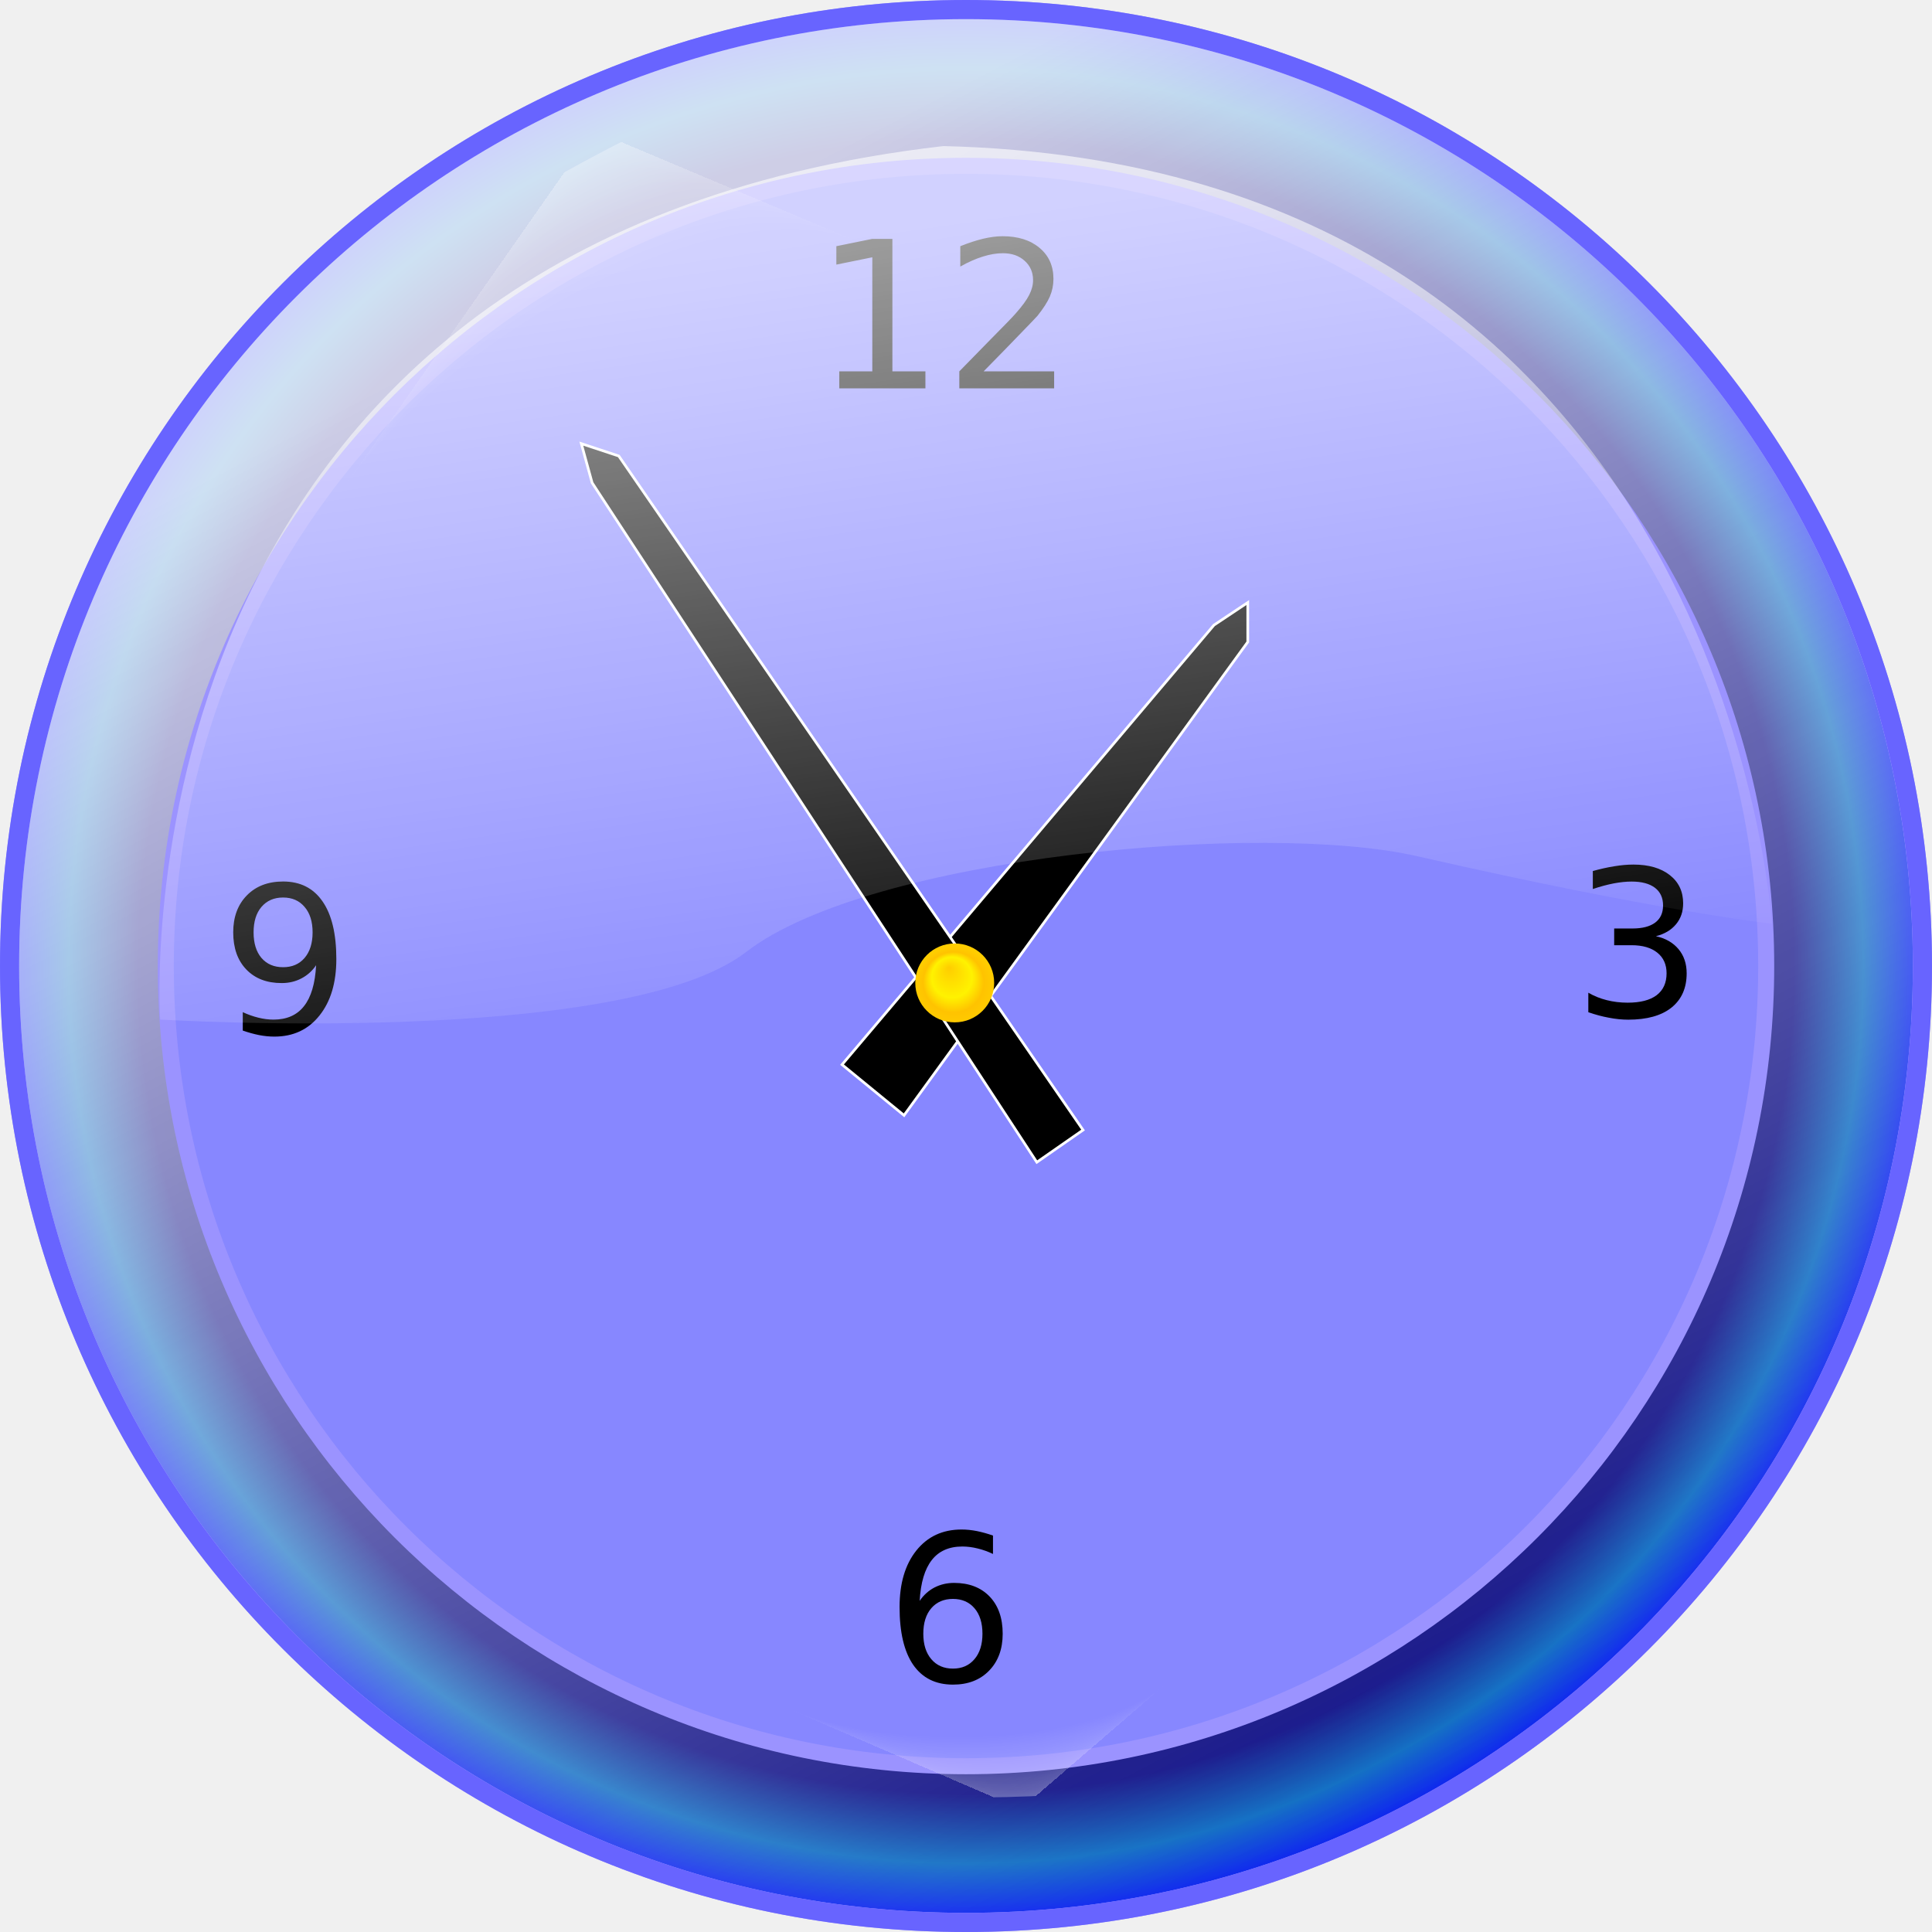
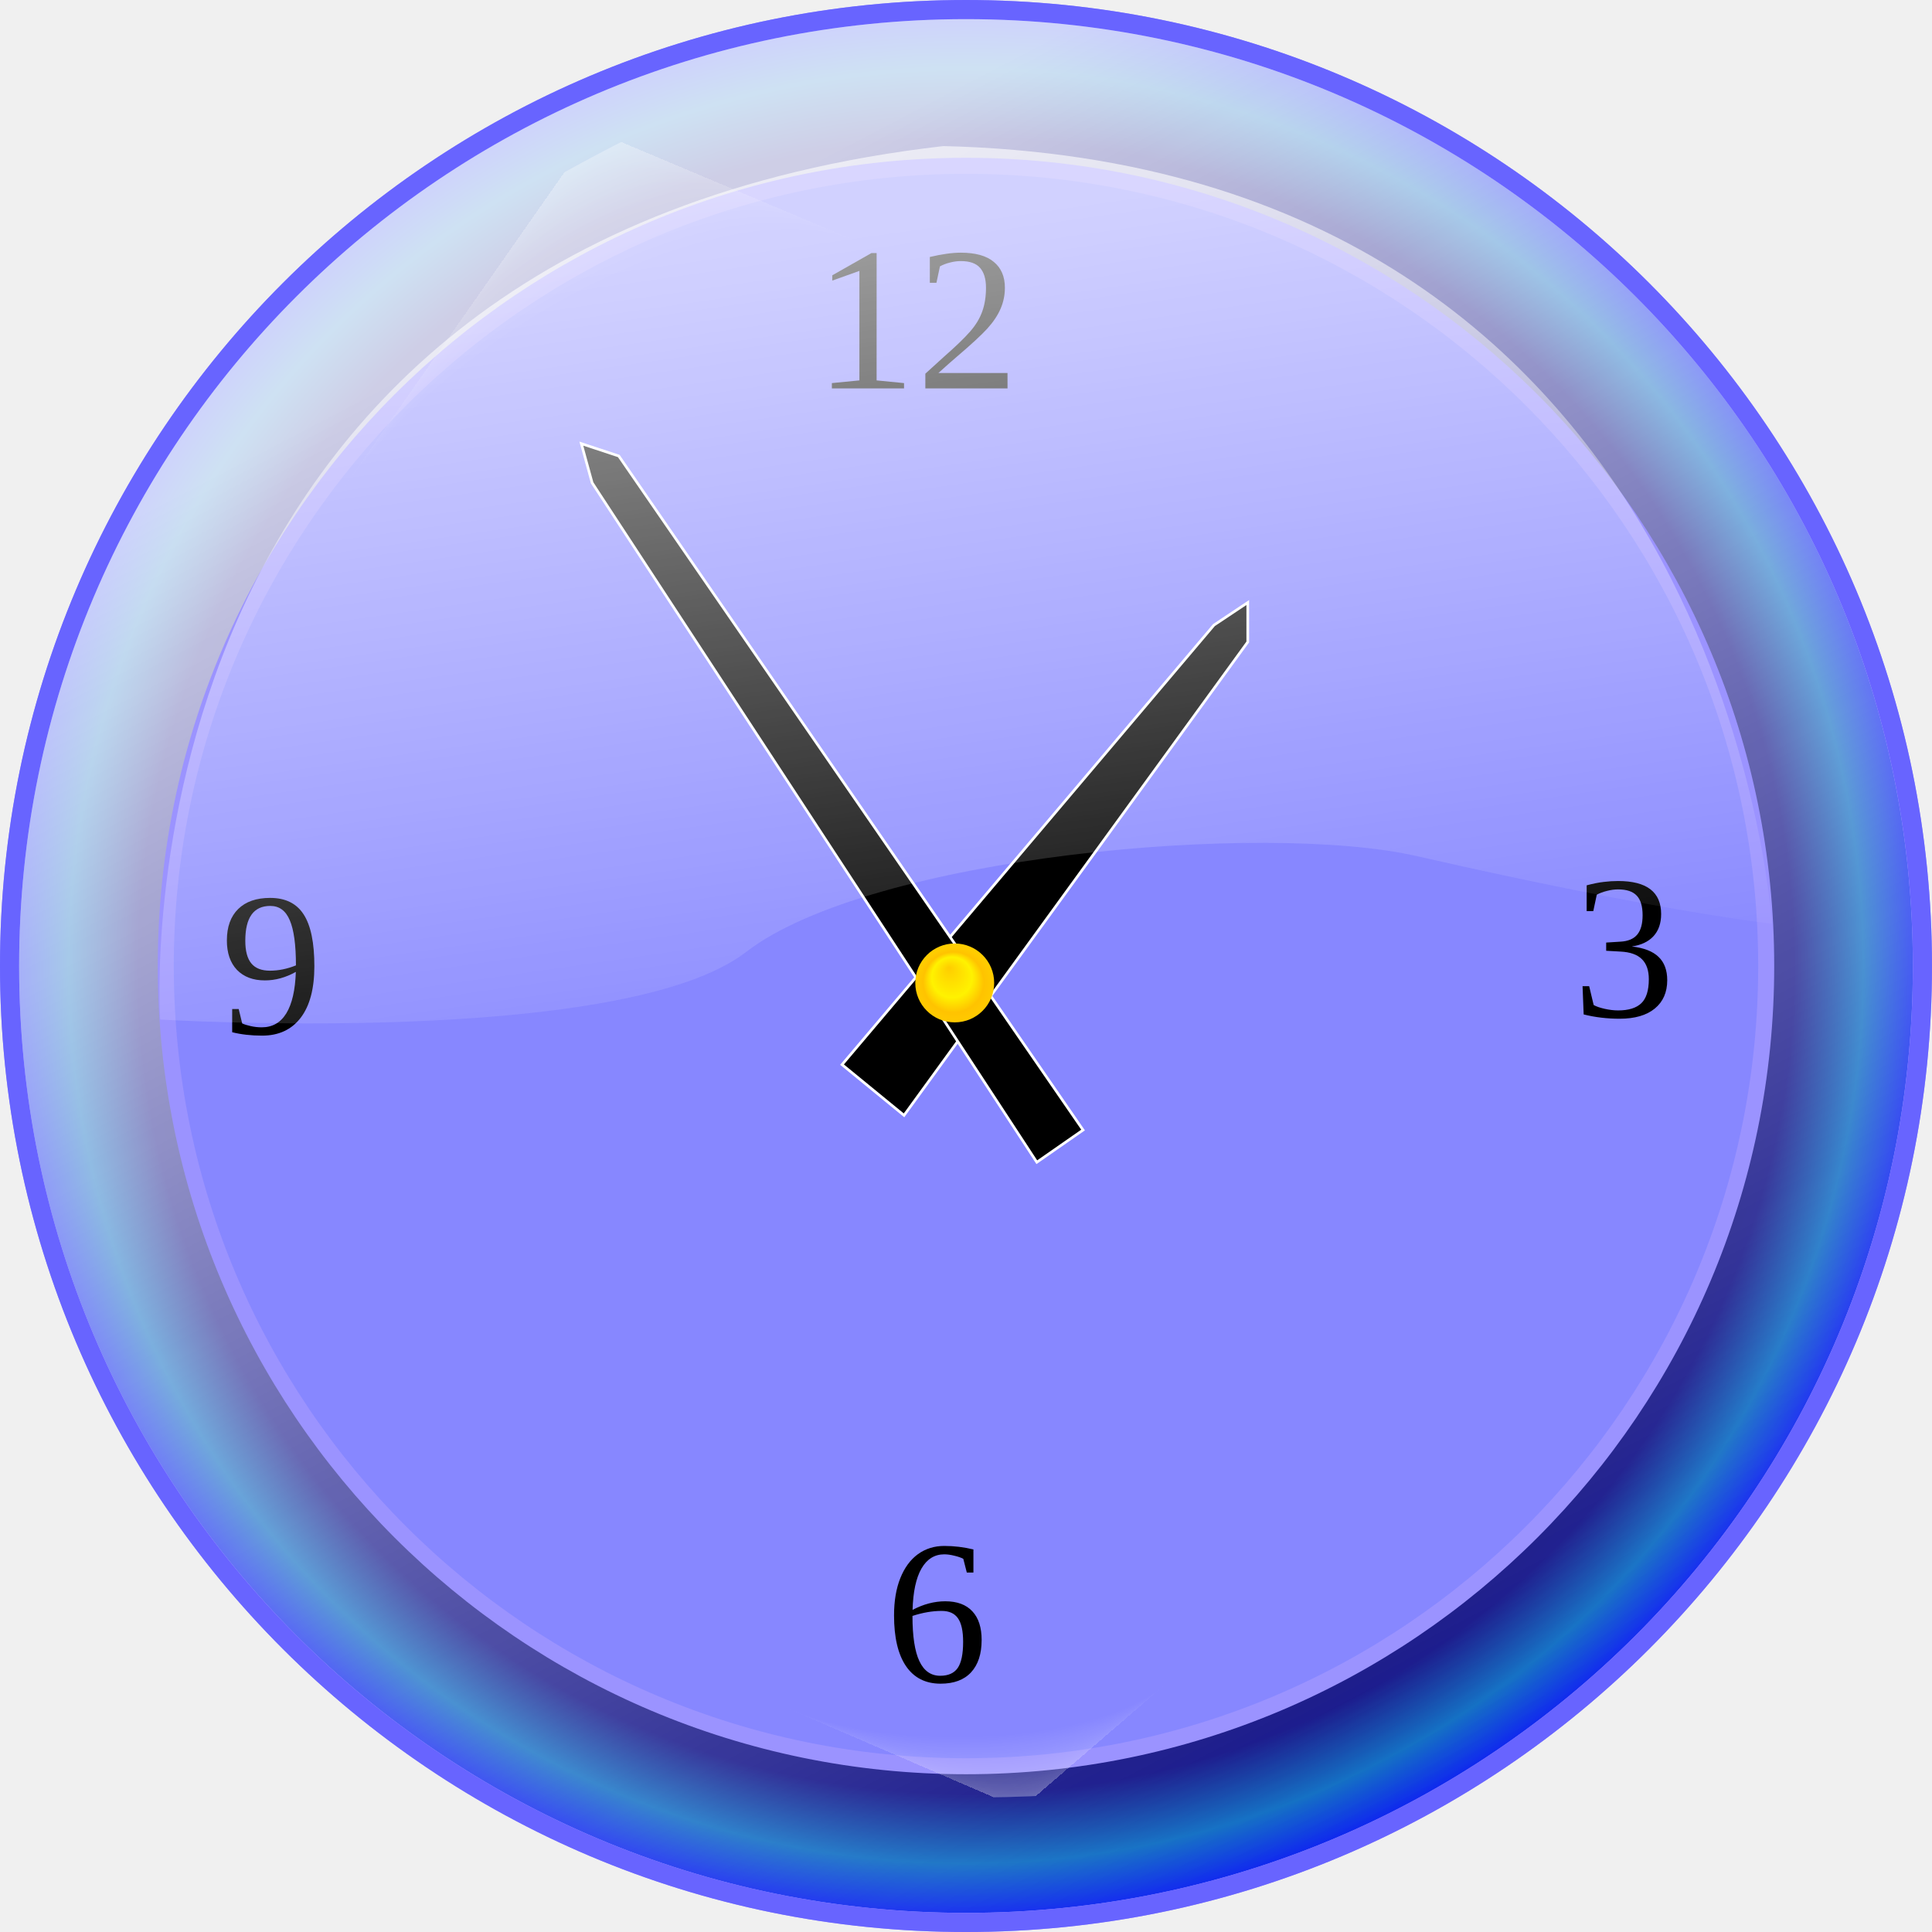
<svg xmlns="http://www.w3.org/2000/svg" xmlns:xlink="http://www.w3.org/1999/xlink" height="128" id="svg3127" width="128" version="1.1">
  <defs id="defs3">
    <radialGradient cx="232.156" cy="6113.59" fx="241.74" fy="6174.799" gradientTransform="matrix(0.6039033,-0.35133,-0.1019604,-0.3170537,583.9599,2113.977)" gradientUnits="userSpaceOnUse" id="radialGradient13605" r="33.966" xlink:href="#linearGradient13557" />
-     <radialGradient cx="232.156" cy="6113.59" fx="241.74" fy="6174.799" gradientTransform="matrix(0.760241,0,0,0.296752,-51.16576,-1611.987)" gradientUnits="userSpaceOnUse" id="radialGradient13601" r="33.966" xlink:href="#linearGradient13557" />
-     <linearGradient gradientTransform="matrix(0.664382,0,0,0.339568,-51.16576,-1611.987)" gradientUnits="userSpaceOnUse" id="linearGradient13563" x1="263.425" x2="337.961" xlink:href="#linearGradient13557" y1="4875.229" y2="5141.156" />
+     <radialGradient cx="232.156" cy="6113.59" fx="241.74" fy="6174.799" gradientTransform="matrix(0.4528799,0,0,0.1767769,19.19071,-909.0669)" gradientUnits="userSpaceOnUse" id="radialGradient13601" r="33.966" xlink:href="#linearGradient13557" />
+     <linearGradient gradientTransform="matrix(0.3957762,0,0,0.2022826,19.19071,-909.0669)" gradientUnits="userSpaceOnUse" id="linearGradient13563" x1="263.425" x2="337.961" xlink:href="#linearGradient13557" y1="4875.229" y2="5141.156" />
    <linearGradient id="linearGradient13493">
      <stop id="stop13495" offset="0" style="stop-color:#ffcd00;stop-opacity:1;" />
      <stop id="stop13499" offset="0.5" style="stop-color:#fff200;stop-opacity:1;" />
      <stop id="stop13501" offset="0.75" style="stop-color:#ffc300;stop-opacity:1;" />
      <stop id="stop13497" offset="1" style="stop-color:#ffcd00;stop-opacity:1;" />
    </linearGradient>
-     <radialGradient cx="160.453" cy="3386.709" fx="131.404" fy="3293.024" gradientUnits="userSpaceOnUse" id="radialGradient13491" r="192.085" xlink:href="#linearGradient13493" gradientTransform="matrix(0.02341432,0,0,0.02341432,121.5373,49.71159)" />
+     <radialGradient cx="160.453" cy="3386.709" fx="131.404" fy="3293.024" gradientUnits="userSpaceOnUse" id="radialGradient13491" r="192.085" xlink:href="#linearGradient13493" gradientTransform="matrix(0.01394805,0,0,0.01394805,122.0709,80.81649)" />
    <linearGradient id="linearGradient13557">
      <stop id="stop13559" offset="0" style="stop-color:#ffffff;stop-opacity:0.845;" />
      <stop id="stop13561" offset="1" style="stop-color:#ffffff;stop-opacity:0;" />
    </linearGradient>
-     <linearGradient gradientUnits="userSpaceOnUse" id="linearGradient13589" x1="113.523" x2="283.697" xlink:href="#linearGradient13557" y1="3215.411" y2="3540.676" gradientTransform="matrix(0.567706,0,0,0.567706,36.24802,-1784.373)" />
+     <linearGradient gradientUnits="userSpaceOnUse" id="linearGradient13589" x1="113.523" x2="283.697" xlink:href="#linearGradient13557" y1="3215.411" y2="3540.676" gradientTransform="matrix(0.3381857,0,0,0.3381857,71.2636,-1011.758)" />
    <linearGradient id="linearGradient13575">
      <stop id="stop13577" offset="0" style="stop-color:#000000;stop-opacity:1;" />
      <stop id="stop13581" offset="0.857" style="stop-color:#00007f;stop-opacity:1;" />
      <stop id="stop13583" offset="0.929" style="stop-color:#0064bf;stop-opacity:1;" />
      <stop id="stop13579" offset="1" style="stop-color:#0000ff;stop-opacity:1;" />
    </linearGradient>
-     <radialGradient cx="159.001" cy="3366.216" fx="159.001" fy="3366.216" gradientUnits="userSpaceOnUse" id="radialGradient13573" r="189.245" xlink:href="#linearGradient13575" gradientTransform="matrix(0.567706,0,0,0.567706,36.24802,-1784.373)" />
+     <radialGradient cx="159.001" cy="3366.216" fx="159.001" fy="3366.216" gradientUnits="userSpaceOnUse" id="radialGradient13573" r="189.245" xlink:href="#linearGradient13575" gradientTransform="matrix(0.3381857,0,0,0.3381857,71.2636,-1011.758)" />
  </defs>
  <g id="layer1" transform="translate(-61.03537,-62.64788)">
-     <g id="g4668">
-       <g transform="matrix(0.5957058,0,0,0.5957058,49.67044,51.20301)" id="g4572">
-         <circle r="106.371" cy="126.648" cx="126.514" style="fill:url(#radialGradient13573);fill-opacity:1;stroke:#9b93ff;stroke-width:2.129;stroke-linecap:round;stroke-linejoin:round;stroke-miterlimit:4;stroke-dashoffset:0;stroke-opacity:1" id="path13565" />
-         <circle r="106.371" cy="126.648" cx="126.514" style="opacity:0.957;fill:url(#linearGradient13589);fill-opacity:1;stroke:#6562ff;stroke-width:2.129;stroke-linecap:round;stroke-linejoin:round;stroke-miterlimit:4;stroke-dashoffset:0;stroke-opacity:1" id="path13585" />
-         <circle r="88.996" cy="126.65" cx="126.514" style="fill:#8787ff;fill-opacity:1;stroke:#9b93ff;stroke-width:1.781;stroke-linecap:round;stroke-linejoin:round;stroke-miterlimit:4;stroke-dashoffset:0;stroke-opacity:1" id="path13481" />
-         <path style="fill:#000000;fill-opacity:1;fill-rule:evenodd;stroke:#ffffff;stroke-width:0.297;stroke-linecap:butt;stroke-linejoin:miter;stroke-miterlimit:4;stroke-opacity:1" id="path13535" d="m 112.726,137.617 41.365,-48.885 3.76,-2.507 v 4.387 l -38.231,52.646 z" />
-         <path style="fill:#000000;fill-opacity:1;fill-rule:evenodd;stroke:#ffffff;stroke-width:0.297;stroke-linecap:butt;stroke-linejoin:miter;stroke-miterlimit:4;stroke-opacity:1" id="path13537" d="m 134.389,148.47 -49.458,-75.563 -1.2,-4.357 4.165,1.377 51.636,74.963 z" />
-         <circle r="4.387" cy="128.529" cx="125.26" style="fill:url(#radialGradient13491);fill-opacity:1;stroke:none;stroke-width:0.182;stroke-linecap:round;stroke-linejoin:round;stroke-miterlimit:4;stroke-dashoffset:0;stroke-opacity:1" id="path13483" />
-         <text y="62.408" xml:space="preserve" x="109.592" style="font-style:normal;font-variant:normal;font-weight:normal;font-stretch:normal;line-height:0%;font-family:'Bitstream Vera Sans';writing-mode:lr-tb;text-anchor:start;fill:#000000;fill-opacity:1;stroke:none;stroke-width:1pt;stroke-linecap:butt;stroke-linejoin:miter;stroke-opacity:1" id="text13513">
-           <tspan style="font-size:22.799px;line-height:1" y="62.408" x="109.592" id="tspan13515">12</tspan>
-         </text>
-         <text y="206.244" xml:space="preserve" x="117.532" style="font-style:normal;font-variant:normal;font-weight:normal;font-stretch:normal;line-height:0%;font-family:'Bitstream Vera Sans';writing-mode:lr-tb;text-anchor:start;fill:#000000;fill-opacity:1;stroke:none;stroke-width:1pt;stroke-linecap:butt;stroke-linejoin:miter;stroke-opacity:1" id="text13517">
-           <tspan style="font-size:22.799px;line-height:1" y="206.244" x="117.532" id="tspan13529">6</tspan>
-         </text>
-         <text y="132.289" xml:space="preserve" x="193.994" style="font-style:normal;font-variant:normal;font-weight:normal;font-stretch:normal;line-height:0%;font-family:'Bitstream Vera Sans';writing-mode:lr-tb;text-anchor:start;fill:#000000;fill-opacity:1;stroke:none;stroke-width:1pt;stroke-linecap:butt;stroke-linejoin:miter;stroke-opacity:1" id="text13521">
-           <tspan style="font-size:22.799px;line-height:1" y="132.289" x="193.994" id="tspan13531">3</tspan>
-         </text>
-         <text y="134.169" xml:space="preserve" x="43.577" style="font-style:normal;font-variant:normal;font-weight:normal;font-stretch:normal;line-height:0%;font-family:'Bitstream Vera Sans';writing-mode:lr-tb;text-anchor:start;fill:#000000;fill-opacity:1;stroke:none;stroke-width:1pt;stroke-linecap:butt;stroke-linejoin:miter;stroke-opacity:1" id="text13525">
-           <tspan style="font-size:22.799px;line-height:1" y="134.169" x="43.577" id="tspan13533">9</tspan>
-         </text>
-         <path style="opacity:0.731;fill:url(#linearGradient13563);fill-opacity:1;fill-rule:evenodd;stroke:none;stroke-width:0.25pt;stroke-linecap:butt;stroke-linejoin:miter;stroke-opacity:1" id="path13555" d="m 36.891,132.603 c 0,0 -5.992,-86.481 87.116,-97.144 87.118,2.108 92.13,86.49 92.13,86.49 0,0 -12.425,-1.341 -39.484,-7.521 -17.043,-3.892 -60.793,0 -74.582,10.655 -13.788,10.655 -65.18,7.521 -65.18,7.521 z" />
-         <path style="opacity:0.43;fill:url(#radialGradient13601);fill-opacity:1;fill-rule:evenodd;stroke:none;stroke-width:0.25pt;stroke-linecap:butt;stroke-linejoin:miter;stroke-opacity:1" id="path13591" d="m 69.794,192.769 c 0,0 -12.535,25.069 52.646,26.323 65.18,1.254 43.871,-27.576 43.871,-27.576 z" />
+     <g id="g916">
+       <circle id="path13565" style="fill:url(#radialGradient13573);fill-opacity:1;stroke:#9b93ff;stroke-width:1.268;stroke-linecap:round;stroke-linejoin:round;stroke-miterlimit:4;stroke-dashoffset:0;stroke-opacity:1" cx="125.035" cy="126.648" r="63.366" />
+       <circle id="path13585" style="opacity:0.957;fill:url(#linearGradient13589);fill-opacity:1;stroke:#6562ff;stroke-width:1.268;stroke-linecap:round;stroke-linejoin:round;stroke-miterlimit:4;stroke-dashoffset:0;stroke-opacity:1" cx="125.035" cy="126.648" r="63.366" />
+       <circle id="path13481" style="fill:#8787ff;fill-opacity:1;stroke:#9b93ff;stroke-width:1.061;stroke-linecap:round;stroke-linejoin:round;stroke-miterlimit:4;stroke-dashoffset:0;stroke-opacity:1" cx="125.035" cy="126.649" r="53.016" />
+       <path d="m 116.822,133.182 24.641,-29.121 2.24,-1.493 v 2.613 l -22.774,31.361 z" id="path13535" style="fill:#000000;fill-opacity:1;fill-rule:evenodd;stroke:#ffffff;stroke-width:0.177;stroke-linecap:butt;stroke-linejoin:miter;stroke-miterlimit:4;stroke-opacity:1" />
+       <path d="m 129.727,139.648 -29.462,-45.013 -0.715,-2.596 2.481,0.82 30.76,44.656 z" id="path13537" style="fill:#000000;fill-opacity:1;fill-rule:evenodd;stroke:#ffffff;stroke-width:0.177;stroke-linecap:butt;stroke-linejoin:miter;stroke-miterlimit:4;stroke-opacity:1" />
+       <circle id="path13483" style="fill:url(#radialGradient13491);fill-opacity:1;stroke:none;stroke-width:0.108;stroke-linecap:round;stroke-linejoin:round;stroke-miterlimit:4;stroke-dashoffset:0;stroke-opacity:1" cx="124.289" cy="127.769" r="2.613" />
+       <g id="text13513" style="font-style:normal;font-variant:normal;font-weight:normal;font-stretch:normal;font-size:7.148px;line-height:0%;font-family:'Bitstream Vera Sans';writing-mode:lr-tb;text-anchor:start;fill:#000000;fill-opacity:1;stroke:none;stroke-width:0.596pt;stroke-linecap:butt;stroke-linejoin:miter;stroke-opacity:1" aria-label="12">
+         <path id="path887" style="font-style:normal;font-variant:normal;font-weight:normal;font-stretch:normal;font-size:13.581px;line-height:1;font-family:'Liberation Serif';-inkscape-font-specification:'Liberation Serif';stroke-width:0.596pt" d="m 119.113,87.85 1.817,0.179 v 0.351 h -4.781 v -0.351 l 1.824,-0.179 v -7.255 l -1.797,0.643 v -0.351 l 2.593,-1.472 h 0.345 z" />
+         <path id="path889" style="font-style:normal;font-variant:normal;font-weight:normal;font-stretch:normal;font-size:13.581px;line-height:1;font-family:'Liberation Serif';-inkscape-font-specification:'Liberation Serif';stroke-width:0.596pt" d="m 127.787,88.38 h -5.445 V 87.405 l 1.233,-1.121 q 1.187,-1.041 1.744,-1.684 0.557,-0.643 0.796,-1.326 0.245,-0.683 0.245,-1.565 0,-0.862 -0.391,-1.313 -0.391,-0.451 -1.28,-0.451 -0.351,0 -0.723,0.099 -0.371,0.093 -0.657,0.252 l -0.232,1.088 h -0.438 v -1.711 q 1.207,-0.285 2.049,-0.285 1.459,0 2.188,0.61 0.736,0.603 0.736,1.711 0,0.743 -0.292,1.406 -0.285,0.657 -0.882,1.313 -0.597,0.65 -1.976,1.824 -0.59,0.504 -1.253,1.107 h 4.576 z" />
      </g>
-       <path d="m 59.951,129.85 c 0,0 -18.571,-20.992 32.775,-52.453 51.346,-31.461 44.325,9.189 44.325,9.189 z" id="path13603" style="opacity:0.43;fill:url(#radialGradient13605);fill-opacity:1;fill-rule:evenodd;stroke:none;stroke-width:0.149pt;stroke-linecap:butt;stroke-linejoin:miter;stroke-opacity:1" />
+       <g id="text13517" style="font-style:normal;font-variant:normal;font-weight:normal;font-stretch:normal;font-size:7.148px;line-height:0%;font-family:'Bitstream Vera Sans';writing-mode:lr-tb;text-anchor:start;fill:#000000;fill-opacity:1;stroke:none;stroke-width:0.596pt;stroke-linecap:butt;stroke-linejoin:miter;stroke-opacity:1" aria-label="6">
+         <path id="path895" style="font-style:normal;font-variant:normal;font-weight:normal;font-stretch:normal;font-size:13.581px;line-height:1;font-family:'Liberation Serif';-inkscape-font-specification:'Liberation Serif';stroke-width:0.596pt" d="m 126.071,171.305 q 0,1.386 -0.703,2.142 -0.696,0.749 -2.016,0.749 -1.499,0 -2.295,-1.167 -0.789,-1.167 -0.789,-3.356 0,-1.432 0.418,-2.474 0.418,-1.041 1.167,-1.585 0.756,-0.544 1.744,-0.544 0.968,0 1.93,0.232 v 1.532 h -0.438 l -0.232,-0.909 q -0.219,-0.119 -0.59,-0.206 -0.371,-0.093 -0.67,-0.093 -0.968,0 -1.512,0.942 -0.537,0.935 -0.59,2.739 1.081,-0.57 2.169,-0.57 1.174,0 1.791,0.663 0.617,0.657 0.617,1.903 z m -2.745,2.367 q 0.802,0 1.161,-0.517 0.358,-0.524 0.358,-1.724 0,-1.088 -0.345,-1.572 -0.338,-0.484 -1.081,-0.484 -0.909,0 -1.93,0.332 0,2.023 0.458,2.997 0.458,0.968 1.379,0.968 z" />
+       </g>
+       <g id="text13521" style="font-style:normal;font-variant:normal;font-weight:normal;font-stretch:normal;font-size:7.148px;line-height:0%;font-family:'Bitstream Vera Sans';writing-mode:lr-tb;text-anchor:start;fill:#000000;fill-opacity:1;stroke:none;stroke-width:0.596pt;stroke-linecap:butt;stroke-linejoin:miter;stroke-opacity:1" aria-label="3">
+         <path id="path884" style="font-style:normal;font-variant:normal;font-weight:normal;font-stretch:normal;font-size:13.581px;line-height:1;font-family:'Liberation Serif';-inkscape-font-specification:'Liberation Serif';stroke-width:0.596pt" d="m 171.494,127.588 q 0,1.2 -0.822,1.877 -0.822,0.676 -2.328,0.676 -1.26,0 -2.387,-0.285 l -0.073,-1.87 h 0.438 l 0.298,1.247 q 0.259,0.146 0.729,0.252 0.477,0.106 0.889,0.106 1.041,0 1.539,-0.477 0.497,-0.477 0.497,-1.592 0,-0.875 -0.458,-1.326 -0.458,-0.458 -1.419,-0.504 l -0.948,-0.053 v -0.544 l 0.948,-0.06 q 0.749,-0.04 1.107,-0.464 0.358,-0.424 0.358,-1.287 0,-0.895 -0.391,-1.3 -0.385,-0.411 -1.233,-0.411 -0.351,0 -0.736,0.1 -0.385,0.093 -0.676,0.252 l -0.232,1.088 h -0.438 v -1.711 q 0.657,-0.172 1.134,-0.225 0.477,-0.06 0.948,-0.06 2.852,0 2.852,2.188 0,0.922 -0.511,1.472 -0.504,0.544 -1.432,0.676 1.207,0.139 1.777,0.696 0.57,0.55 0.57,1.539 z" />
+       </g>
+       <g id="text13525" style="font-style:normal;font-variant:normal;font-weight:normal;font-stretch:normal;font-size:7.148px;line-height:0%;font-family:'Bitstream Vera Sans';writing-mode:lr-tb;text-anchor:start;fill:#000000;fill-opacity:1;stroke:none;stroke-width:0.596pt;stroke-linecap:butt;stroke-linejoin:miter;stroke-opacity:1" aria-label="9">
+         <path id="path892" style="font-style:normal;font-variant:normal;font-weight:normal;font-stretch:normal;font-size:13.581px;line-height:1;font-family:'Liberation Serif';-inkscape-font-specification:'Liberation Serif';stroke-width:0.596pt" d="m 76.067,124.948 q 0,-1.34 0.749,-2.076 0.749,-0.736 2.115,-0.736 1.519,0 2.222,1.094 0.71,1.094 0.71,3.429 0,2.235 -0.909,3.422 -0.909,1.18 -2.553,1.18 -1.081,0 -1.983,-0.225 v -1.539 h 0.431 l 0.232,0.955 q 0.212,0.1 0.57,0.179 0.358,0.08 0.723,0.08 1.061,0 1.631,-0.928 0.57,-0.935 0.63,-2.745 -1.008,0.564 -2.049,0.564 -1.174,0 -1.85,-0.696 -0.67,-0.703 -0.67,-1.956 z m 2.878,-2.281 q -1.658,0 -1.658,2.308 0,1.015 0.398,1.499 0.398,0.484 1.233,0.484 0.855,0 1.724,-0.351 0,-2.036 -0.405,-2.984 -0.398,-0.955 -1.293,-0.955 z" />
+       </g>
+       <path d="m 71.646,130.195 c 0,0 -3.569,-51.517 51.896,-57.869 51.897,1.256 54.882,51.522 54.882,51.522 0,0 -7.401,-0.799 -23.521,-4.48 -10.152,-2.319 -36.215,0 -44.429,6.347 -8.214,6.347 -38.828,4.48 -38.828,4.48 z" id="path13555" style="display:inline;opacity:0.731;fill:url(#linearGradient13563);fill-opacity:1;fill-rule:evenodd;stroke:none;stroke-width:0.149pt;stroke-linecap:butt;stroke-linejoin:miter;stroke-opacity:1" />
+       <path d="m 91.247,166.037 c 0,0 -7.467,14.934 31.361,15.681 38.828,0.747 26.134,-16.427 26.134,-16.427 z" id="path13591" style="display:inline;opacity:0.43;fill:url(#radialGradient13601);fill-opacity:1;fill-rule:evenodd;stroke:none;stroke-width:0.149pt;stroke-linecap:butt;stroke-linejoin:miter;stroke-opacity:1" />
+       <path d="m 59.951,129.85 c 0,0 -18.571,-20.992 32.775,-52.453 51.346,-31.461 44.325,9.189 44.325,9.189 z" id="path13603" style="display:inline;opacity:0.43;fill:url(#radialGradient13605);fill-opacity:1;fill-rule:evenodd;stroke:none;stroke-width:0.149pt;stroke-linecap:butt;stroke-linejoin:miter;stroke-opacity:1" />
    </g>
  </g>
</svg>
